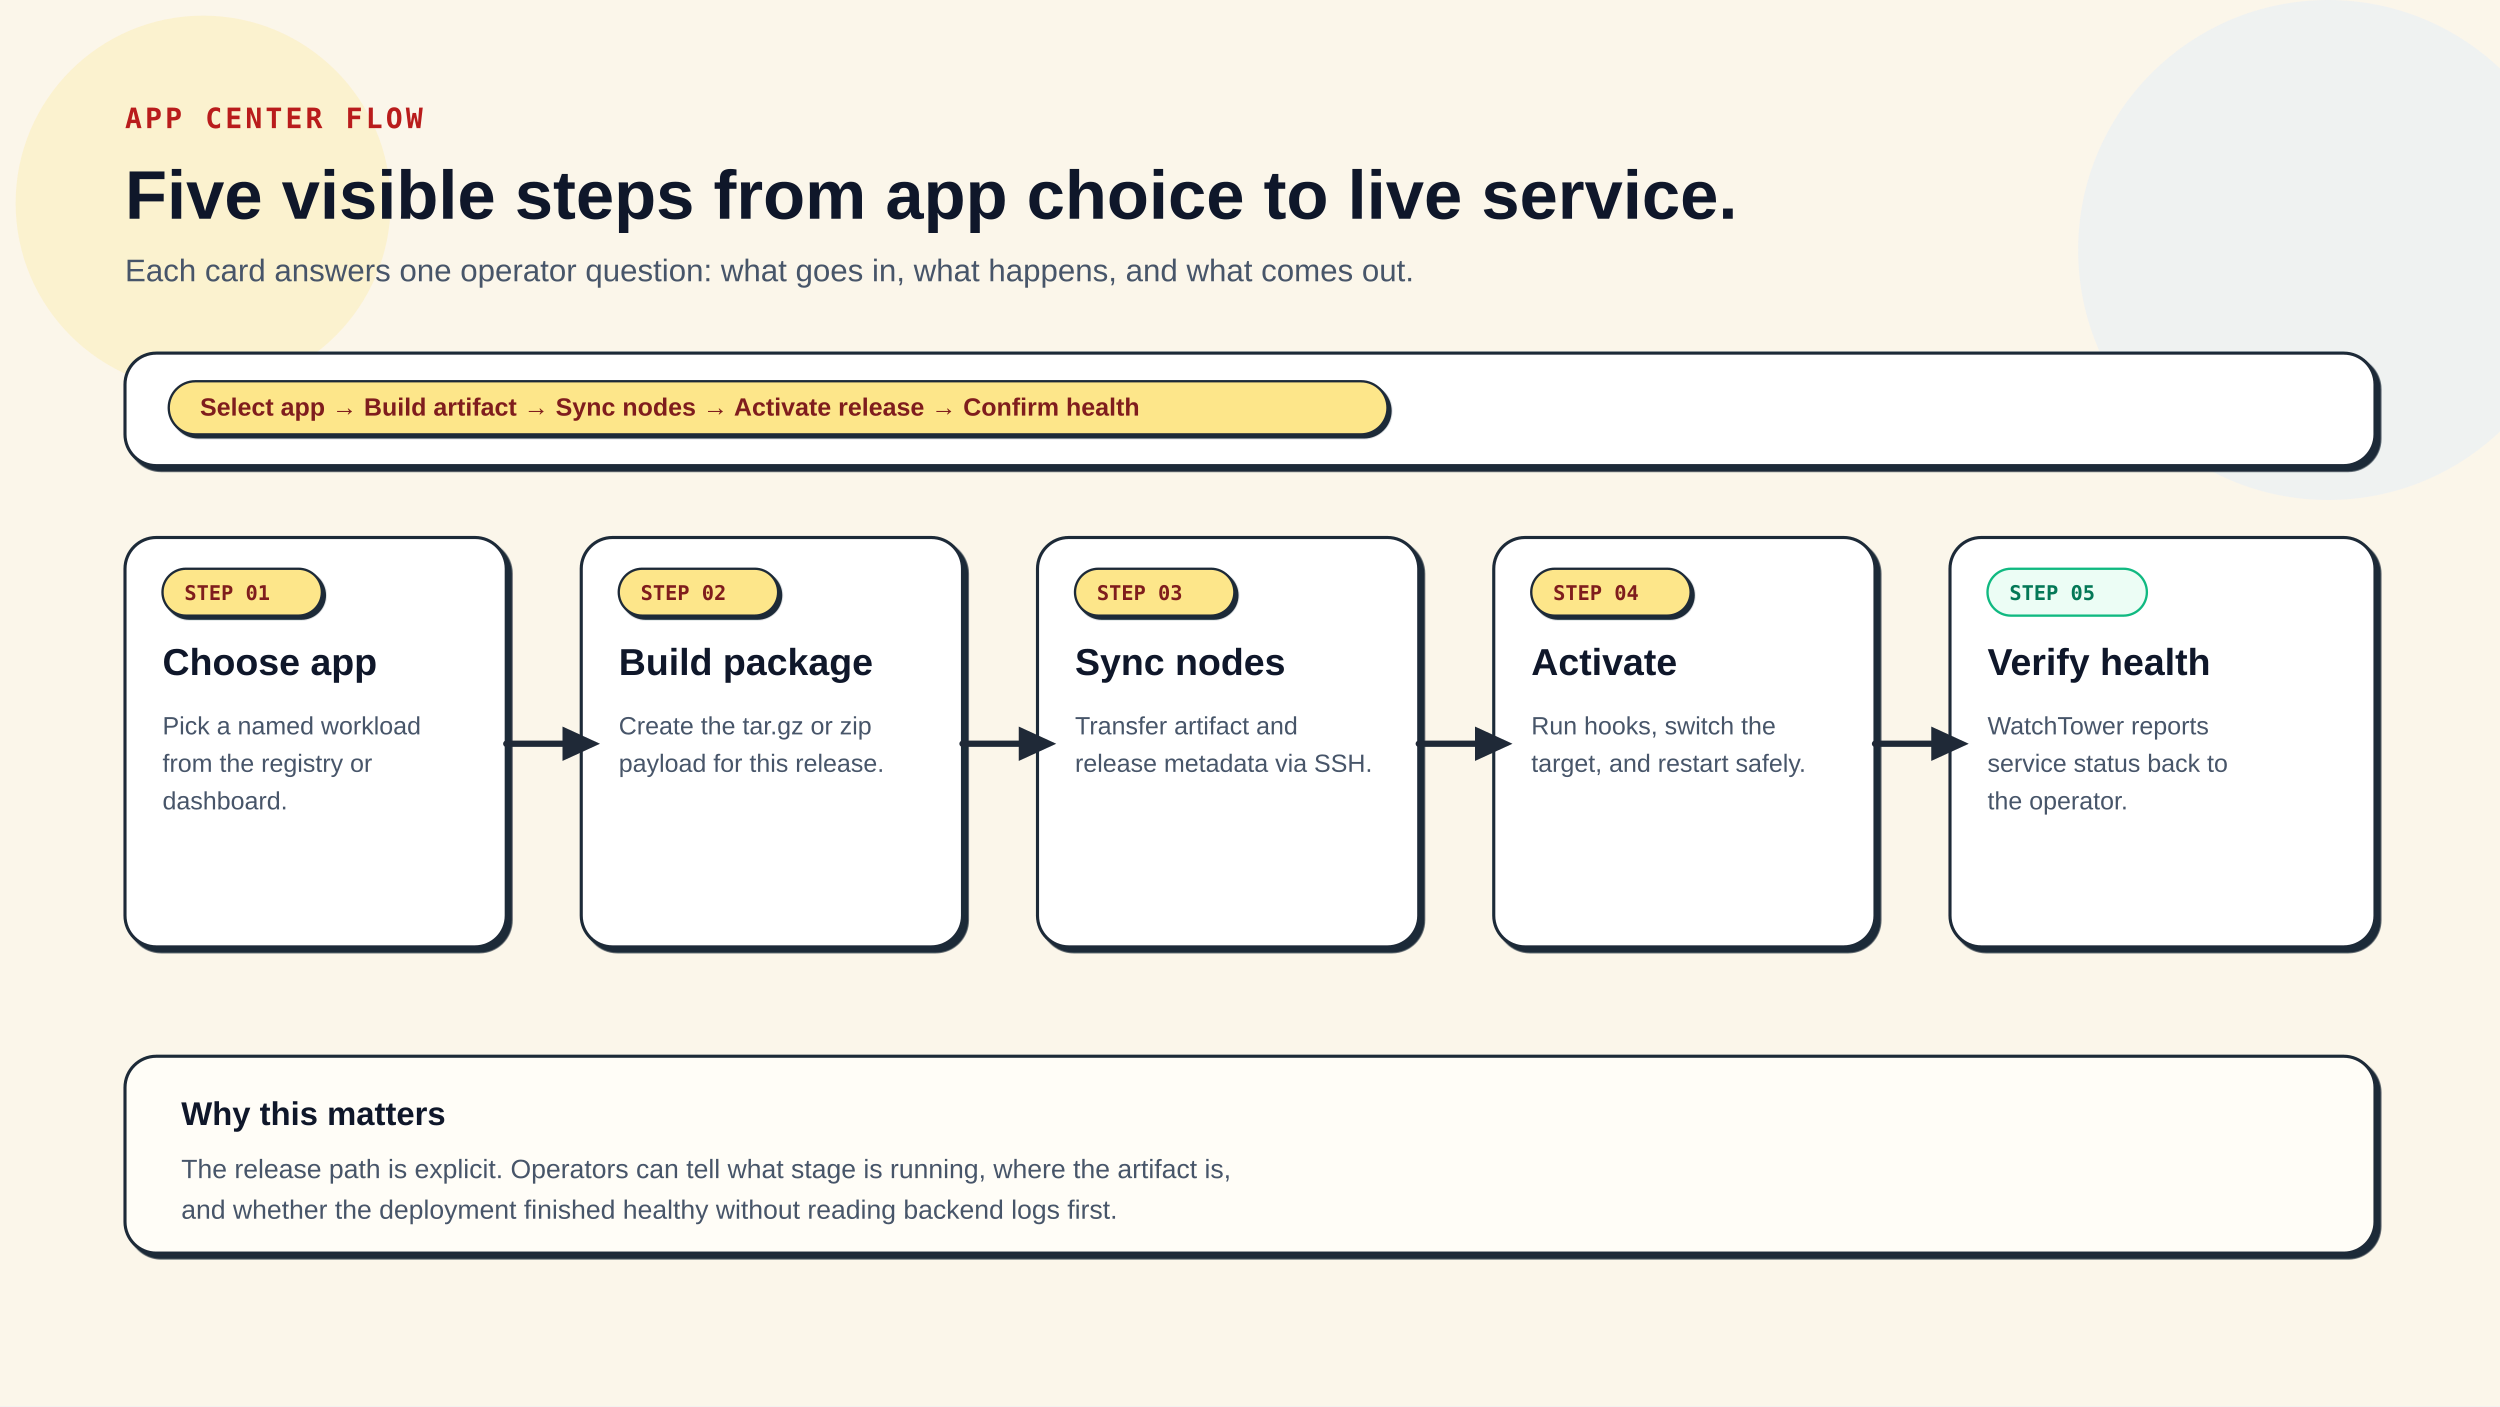
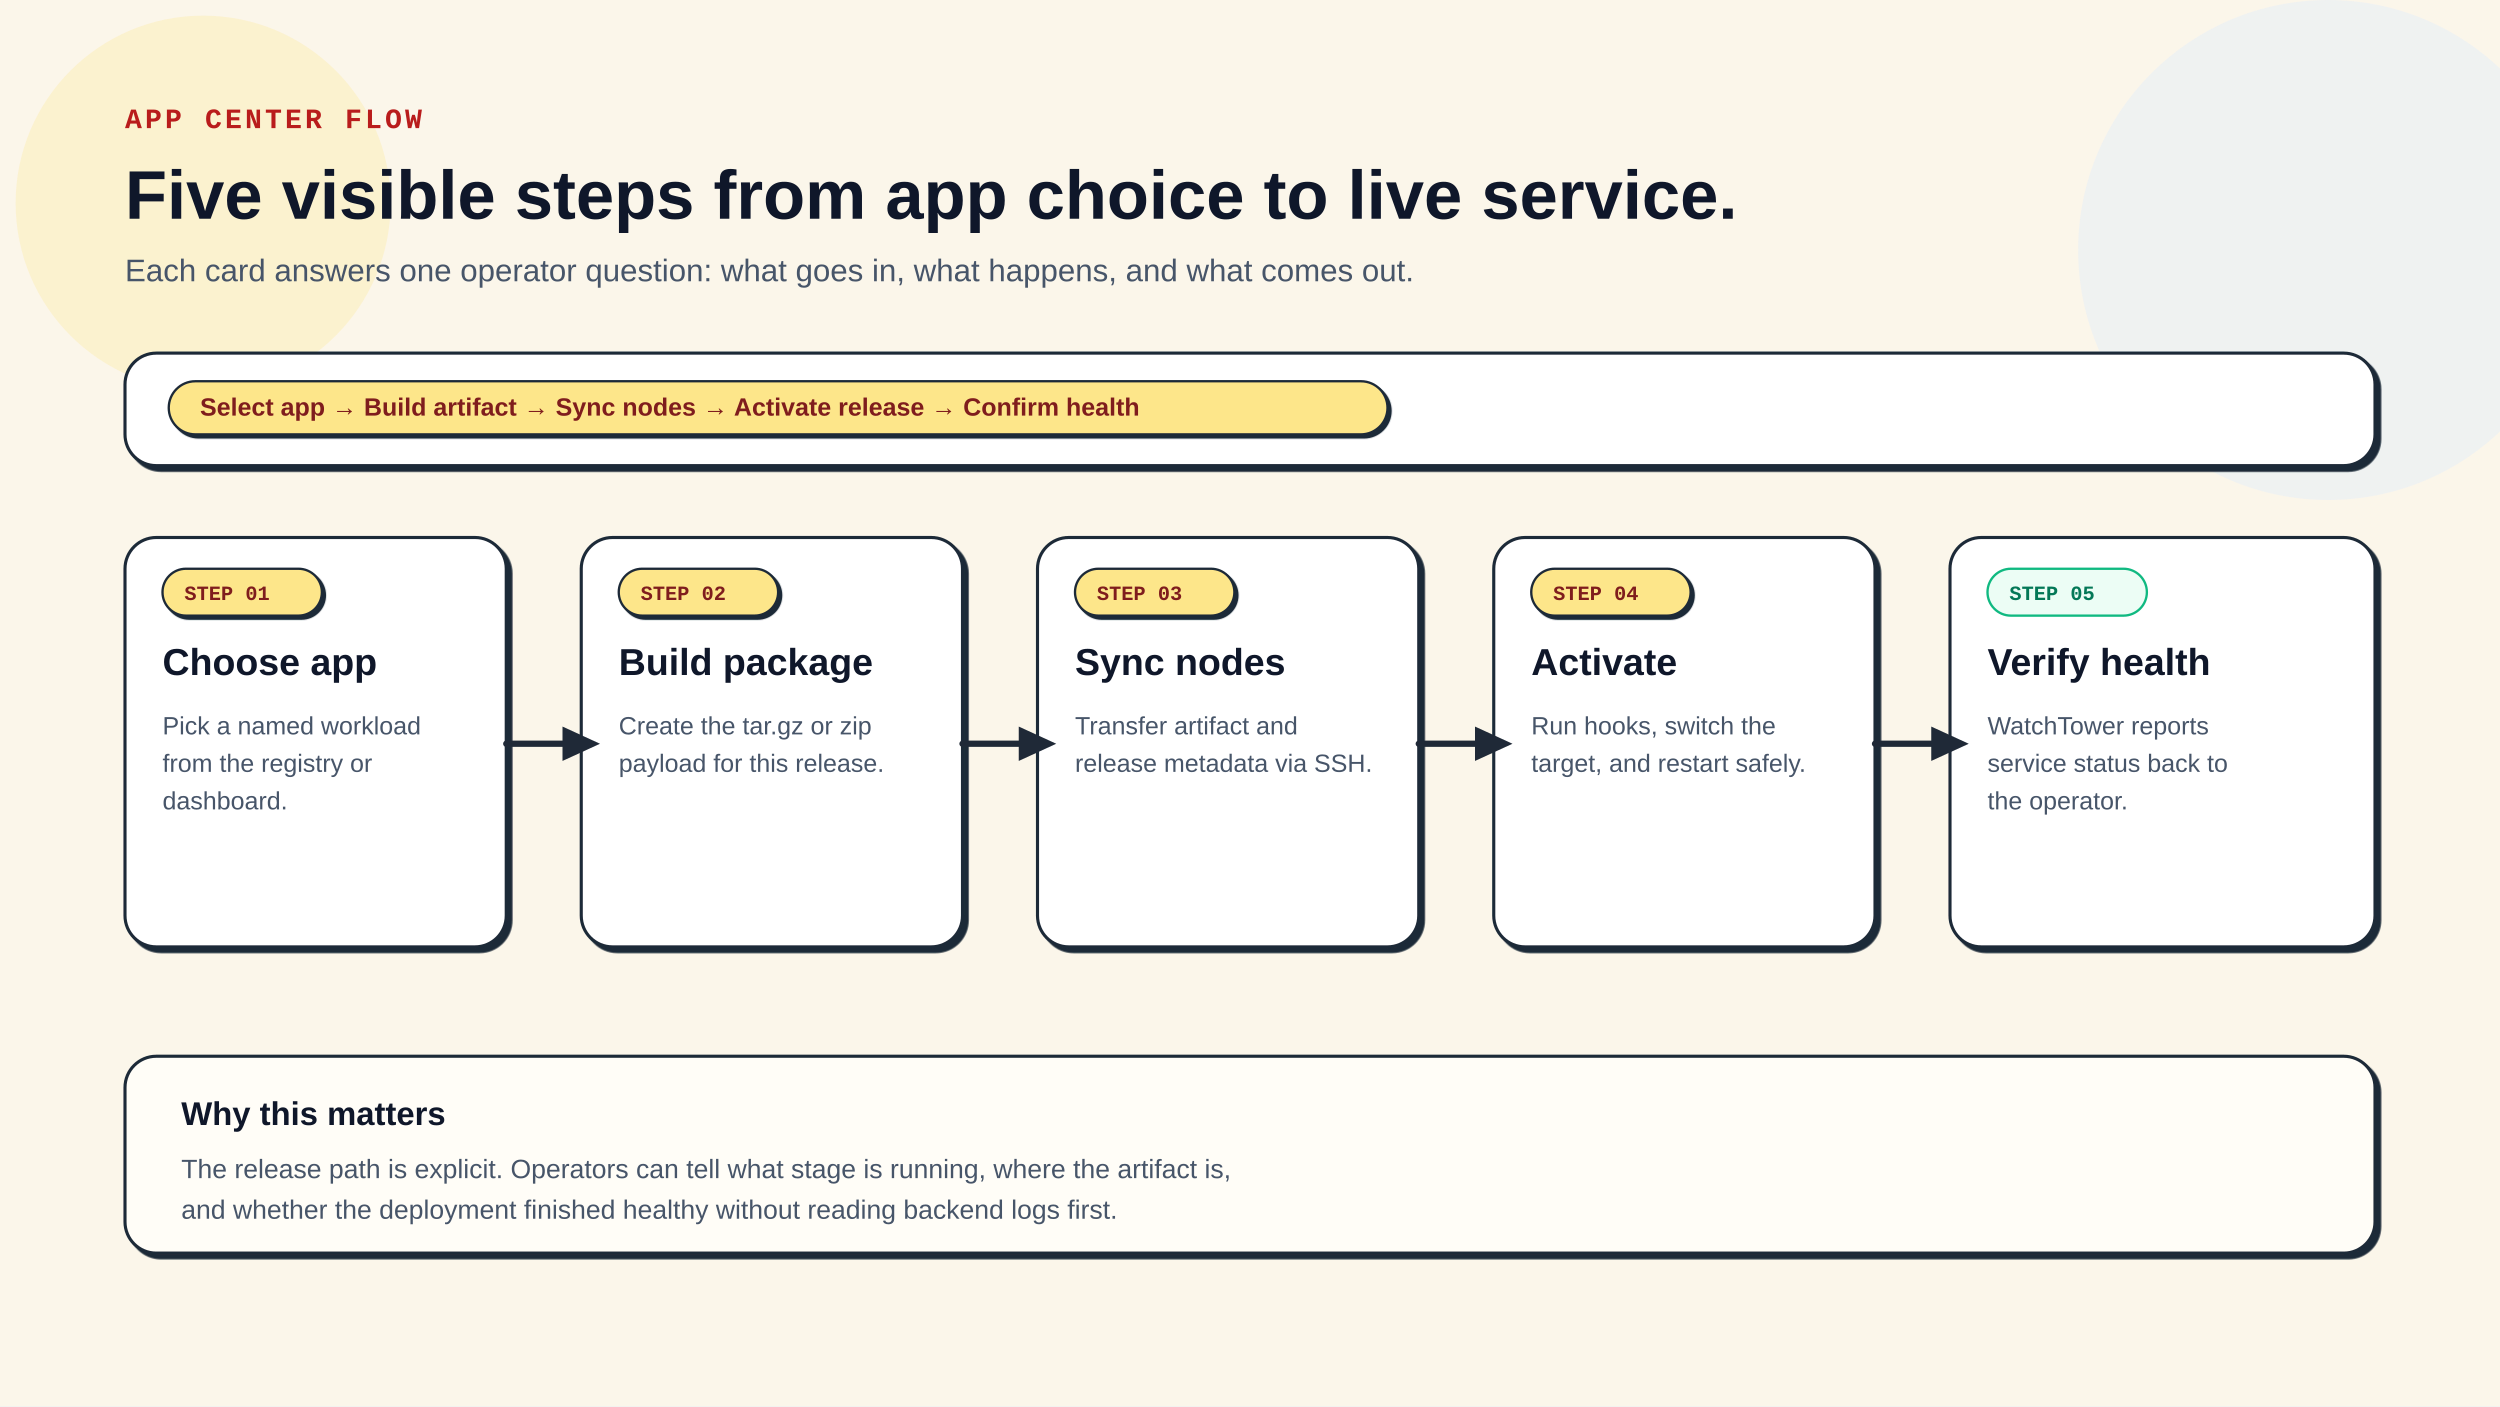
<svg xmlns="http://www.w3.org/2000/svg" viewBox="0 0 1600 900" role="img" aria-label="WatchTower deployment process">
  <defs>
    <filter id="cs" x="-4%" y="-4%" width="112%" height="116%">
      <feDropShadow dx="3" dy="3" stdDeviation="0" flood-color="#1f2937" />
    </filter>
    <filter id="ps" x="-2%" y="-8%" width="108%" height="132%">
      <feDropShadow dx="2" dy="2" stdDeviation="0" flood-color="#1f2937" />
    </filter>
  </defs>
  <rect width="1600" height="900" fill="#fbf6ea" />
  <circle cx="130" cy="130" r="120" fill="#fde68a" opacity="0.28" />
  <circle cx="1490" cy="160" r="160" fill="#dbeafe" opacity="0.35" />
-   <text x="80" y="82" font-family="'Space Mono', monospace" font-size="18" font-weight="700" fill="#b91c1c" letter-spacing="2">APP CENTER FLOW</text>
-   <text x="80" y="140" font-family="'DM Sans', Arial, sans-serif" font-size="44" font-weight="800" fill="#0f172a">Five visible steps from app choice to live service.</text>
-   <text x="80" y="180" font-family="'DM Sans', Arial, sans-serif" font-size="20" font-weight="500" fill="#475569">Each card answers one operator question: what goes in, what happens, and what comes out.</text>
+   <text x="80" y="82" font-family="'Courier New', Courier, monospace" font-size="18" font-weight="700" fill="#b91c1c" letter-spacing="2">APP CENTER FLOW</text>
+   <text x="80" y="140" font-family="Arial, 'Helvetica Neue', Helvetica, sans-serif" font-size="44" font-weight="800" fill="#0f172a">Five visible steps from app choice to live service.</text>
+   <text x="80" y="180" font-family="Arial, 'Helvetica Neue', Helvetica, sans-serif" font-size="20" font-weight="500" fill="#475569">Each card answers one operator question: what goes in, what happens, and what comes out.</text>
  <rect x="80" y="226" width="1440" height="72" rx="20" fill="#ffffff" stroke="#1f2937" stroke-width="2" filter="url(#cs)" />
  <rect x="108" y="244" width="780" height="34" rx="17" fill="#fde68a" stroke="#1f2937" stroke-width="1.5" filter="url(#ps)" />
-   <text x="128" y="266" font-family="'DM Sans', Arial, sans-serif" font-size="16" font-weight="700" fill="#7f1d1d">Select app → Build artifact → Sync nodes → Activate release → Confirm health</text>
+   <text x="128" y="266" font-family="Arial, 'Helvetica Neue', Helvetica, sans-serif" font-size="16" font-weight="700" fill="#7f1d1d">Select app → Build artifact → Sync nodes → Activate release → Confirm health</text>
  <rect x="80" y="344" width="244" height="262" rx="20" fill="#ffffff" stroke="#1f2937" stroke-width="2" filter="url(#cs)" />
  <rect x="104" y="364" width="102" height="30" rx="15" fill="#fde68a" stroke="#1f2937" stroke-width="1.5" filter="url(#ps)" />
-   <text x="118" y="384" font-family="'Space Mono', monospace" font-size="13" font-weight="700" fill="#7f1d1d">STEP 01</text>
-   <text x="104" y="432" font-family="'DM Sans', Arial, sans-serif" font-size="24" font-weight="800" fill="#0f172a">Choose app</text>
-   <text x="104" y="470" font-family="'DM Sans', Arial, sans-serif" font-size="16" font-weight="500" fill="#475569">Pick a named workload</text>
-   <text x="104" y="494" font-family="'DM Sans', Arial, sans-serif" font-size="16" font-weight="500" fill="#475569">from the registry or</text>
-   <text x="104" y="518" font-family="'DM Sans', Arial, sans-serif" font-size="16" font-weight="500" fill="#475569">dashboard.</text>
+   <text x="118" y="384" font-family="'Courier New', Courier, monospace" font-size="13" font-weight="700" fill="#7f1d1d">STEP 01</text>
+   <text x="104" y="432" font-family="Arial, 'Helvetica Neue', Helvetica, sans-serif" font-size="24" font-weight="800" fill="#0f172a">Choose app</text>
+   <text x="104" y="470" font-family="Arial, 'Helvetica Neue', Helvetica, sans-serif" font-size="16" font-weight="500" fill="#475569">Pick a named workload</text>
+   <text x="104" y="494" font-family="Arial, 'Helvetica Neue', Helvetica, sans-serif" font-size="16" font-weight="500" fill="#475569">from the registry or</text>
+   <text x="104" y="518" font-family="Arial, 'Helvetica Neue', Helvetica, sans-serif" font-size="16" font-weight="500" fill="#475569">dashboard.</text>
  <rect x="372" y="344" width="244" height="262" rx="20" fill="#ffffff" stroke="#1f2937" stroke-width="2" filter="url(#cs)" />
  <rect x="396" y="364" width="102" height="30" rx="15" fill="#fde68a" stroke="#1f2937" stroke-width="1.5" filter="url(#ps)" />
-   <text x="410" y="384" font-family="'Space Mono', monospace" font-size="13" font-weight="700" fill="#7f1d1d">STEP 02</text>
-   <text x="396" y="432" font-family="'DM Sans', Arial, sans-serif" font-size="24" font-weight="800" fill="#0f172a">Build package</text>
-   <text x="396" y="470" font-family="'DM Sans', Arial, sans-serif" font-size="16" font-weight="500" fill="#475569">Create the tar.gz or zip</text>
-   <text x="396" y="494" font-family="'DM Sans', Arial, sans-serif" font-size="16" font-weight="500" fill="#475569">payload for this release.</text>
+   <text x="410" y="384" font-family="'Courier New', Courier, monospace" font-size="13" font-weight="700" fill="#7f1d1d">STEP 02</text>
+   <text x="396" y="432" font-family="Arial, 'Helvetica Neue', Helvetica, sans-serif" font-size="24" font-weight="800" fill="#0f172a">Build package</text>
+   <text x="396" y="470" font-family="Arial, 'Helvetica Neue', Helvetica, sans-serif" font-size="16" font-weight="500" fill="#475569">Create the tar.gz or zip</text>
+   <text x="396" y="494" font-family="Arial, 'Helvetica Neue', Helvetica, sans-serif" font-size="16" font-weight="500" fill="#475569">payload for this release.</text>
  <rect x="664" y="344" width="244" height="262" rx="20" fill="#ffffff" stroke="#1f2937" stroke-width="2" filter="url(#cs)" />
  <rect x="688" y="364" width="102" height="30" rx="15" fill="#fde68a" stroke="#1f2937" stroke-width="1.5" filter="url(#ps)" />
-   <text x="702" y="384" font-family="'Space Mono', monospace" font-size="13" font-weight="700" fill="#7f1d1d">STEP 03</text>
-   <text x="688" y="432" font-family="'DM Sans', Arial, sans-serif" font-size="24" font-weight="800" fill="#0f172a">Sync nodes</text>
-   <text x="688" y="470" font-family="'DM Sans', Arial, sans-serif" font-size="16" font-weight="500" fill="#475569">Transfer artifact and</text>
-   <text x="688" y="494" font-family="'DM Sans', Arial, sans-serif" font-size="16" font-weight="500" fill="#475569">release metadata via SSH.</text>
+   <text x="702" y="384" font-family="'Courier New', Courier, monospace" font-size="13" font-weight="700" fill="#7f1d1d">STEP 03</text>
+   <text x="688" y="432" font-family="Arial, 'Helvetica Neue', Helvetica, sans-serif" font-size="24" font-weight="800" fill="#0f172a">Sync nodes</text>
+   <text x="688" y="470" font-family="Arial, 'Helvetica Neue', Helvetica, sans-serif" font-size="16" font-weight="500" fill="#475569">Transfer artifact and</text>
+   <text x="688" y="494" font-family="Arial, 'Helvetica Neue', Helvetica, sans-serif" font-size="16" font-weight="500" fill="#475569">release metadata via SSH.</text>
  <rect x="956" y="344" width="244" height="262" rx="20" fill="#ffffff" stroke="#1f2937" stroke-width="2" filter="url(#cs)" />
  <rect x="980" y="364" width="102" height="30" rx="15" fill="#fde68a" stroke="#1f2937" stroke-width="1.5" filter="url(#ps)" />
-   <text x="994" y="384" font-family="'Space Mono', monospace" font-size="13" font-weight="700" fill="#7f1d1d">STEP 04</text>
-   <text x="980" y="432" font-family="'DM Sans', Arial, sans-serif" font-size="24" font-weight="800" fill="#0f172a">Activate</text>
-   <text x="980" y="470" font-family="'DM Sans', Arial, sans-serif" font-size="16" font-weight="500" fill="#475569">Run hooks, switch the</text>
-   <text x="980" y="494" font-family="'DM Sans', Arial, sans-serif" font-size="16" font-weight="500" fill="#475569">target, and restart safely.</text>
+   <text x="994" y="384" font-family="'Courier New', Courier, monospace" font-size="13" font-weight="700" fill="#7f1d1d">STEP 04</text>
+   <text x="980" y="432" font-family="Arial, 'Helvetica Neue', Helvetica, sans-serif" font-size="24" font-weight="800" fill="#0f172a">Activate</text>
+   <text x="980" y="470" font-family="Arial, 'Helvetica Neue', Helvetica, sans-serif" font-size="16" font-weight="500" fill="#475569">Run hooks, switch the</text>
+   <text x="980" y="494" font-family="Arial, 'Helvetica Neue', Helvetica, sans-serif" font-size="16" font-weight="500" fill="#475569">target, and restart safely.</text>
  <rect x="1248" y="344" width="272" height="262" rx="20" fill="#ffffff" stroke="#1f2937" stroke-width="2" filter="url(#cs)" />
  <rect x="1272" y="364" width="102" height="30" rx="15" fill="#ecfdf5" stroke="#10b981" stroke-width="1.5" />
-   <text x="1286" y="384" font-family="'Space Mono', monospace" font-size="13" font-weight="700" fill="#047857">STEP 05</text>
-   <text x="1272" y="432" font-family="'DM Sans', Arial, sans-serif" font-size="24" font-weight="800" fill="#0f172a">Verify health</text>
-   <text x="1272" y="470" font-family="'DM Sans', Arial, sans-serif" font-size="16" font-weight="500" fill="#475569">WatchTower reports</text>
-   <text x="1272" y="494" font-family="'DM Sans', Arial, sans-serif" font-size="16" font-weight="500" fill="#475569">service status back to</text>
-   <text x="1272" y="518" font-family="'DM Sans', Arial, sans-serif" font-size="16" font-weight="500" fill="#475569">the operator.</text>
+   <text x="1286" y="384" font-family="'Courier New', Courier, monospace" font-size="13" font-weight="700" fill="#047857">STEP 05</text>
+   <text x="1272" y="432" font-family="Arial, 'Helvetica Neue', Helvetica, sans-serif" font-size="24" font-weight="800" fill="#0f172a">Verify health</text>
+   <text x="1272" y="470" font-family="Arial, 'Helvetica Neue', Helvetica, sans-serif" font-size="16" font-weight="500" fill="#475569">WatchTower reports</text>
+   <text x="1272" y="494" font-family="Arial, 'Helvetica Neue', Helvetica, sans-serif" font-size="16" font-weight="500" fill="#475569">service status back to</text>
+   <text x="1272" y="518" font-family="Arial, 'Helvetica Neue', Helvetica, sans-serif" font-size="16" font-weight="500" fill="#475569">the operator.</text>
  <line x1="324" y1="476" x2="372" y2="476" stroke="#1f2937" stroke-width="4" stroke-linecap="round" />
  <polygon points="360,465 384,476 360,487" fill="#1f2937" />
  <line x1="616" y1="476" x2="664" y2="476" stroke="#1f2937" stroke-width="4" stroke-linecap="round" />
  <polygon points="652,465 676,476 652,487" fill="#1f2937" />
  <line x1="908" y1="476" x2="956" y2="476" stroke="#1f2937" stroke-width="4" stroke-linecap="round" />
  <polygon points="944,465 968,476 944,487" fill="#1f2937" />
  <line x1="1200" y1="476" x2="1248" y2="476" stroke="#1f2937" stroke-width="4" stroke-linecap="round" />
  <polygon points="1236,465 1260,476 1236,487" fill="#1f2937" />
  <rect x="80" y="676" width="1440" height="126" rx="20" fill="#fffdf7" stroke="#1f2937" stroke-width="2" filter="url(#cs)" />
-   <text x="116" y="720" font-family="'DM Sans', Arial, sans-serif" font-size="21" font-weight="800" fill="#0f172a">Why this matters</text>
-   <text x="116" y="754" font-family="'DM Sans', Arial, sans-serif" font-size="17" font-weight="500" fill="#475569">The release path is explicit. Operators can tell what stage is running, where the artifact is,</text>
-   <text x="116" y="780" font-family="'DM Sans', Arial, sans-serif" font-size="17" font-weight="500" fill="#475569">and whether the deployment finished healthy without reading backend logs first.</text>
+   <text x="116" y="720" font-family="Arial, 'Helvetica Neue', Helvetica, sans-serif" font-size="21" font-weight="800" fill="#0f172a">Why this matters</text>
+   <text x="116" y="754" font-family="Arial, 'Helvetica Neue', Helvetica, sans-serif" font-size="17" font-weight="500" fill="#475569">The release path is explicit. Operators can tell what stage is running, where the artifact is,</text>
+   <text x="116" y="780" font-family="Arial, 'Helvetica Neue', Helvetica, sans-serif" font-size="17" font-weight="500" fill="#475569">and whether the deployment finished healthy without reading backend logs first.</text>
</svg>
